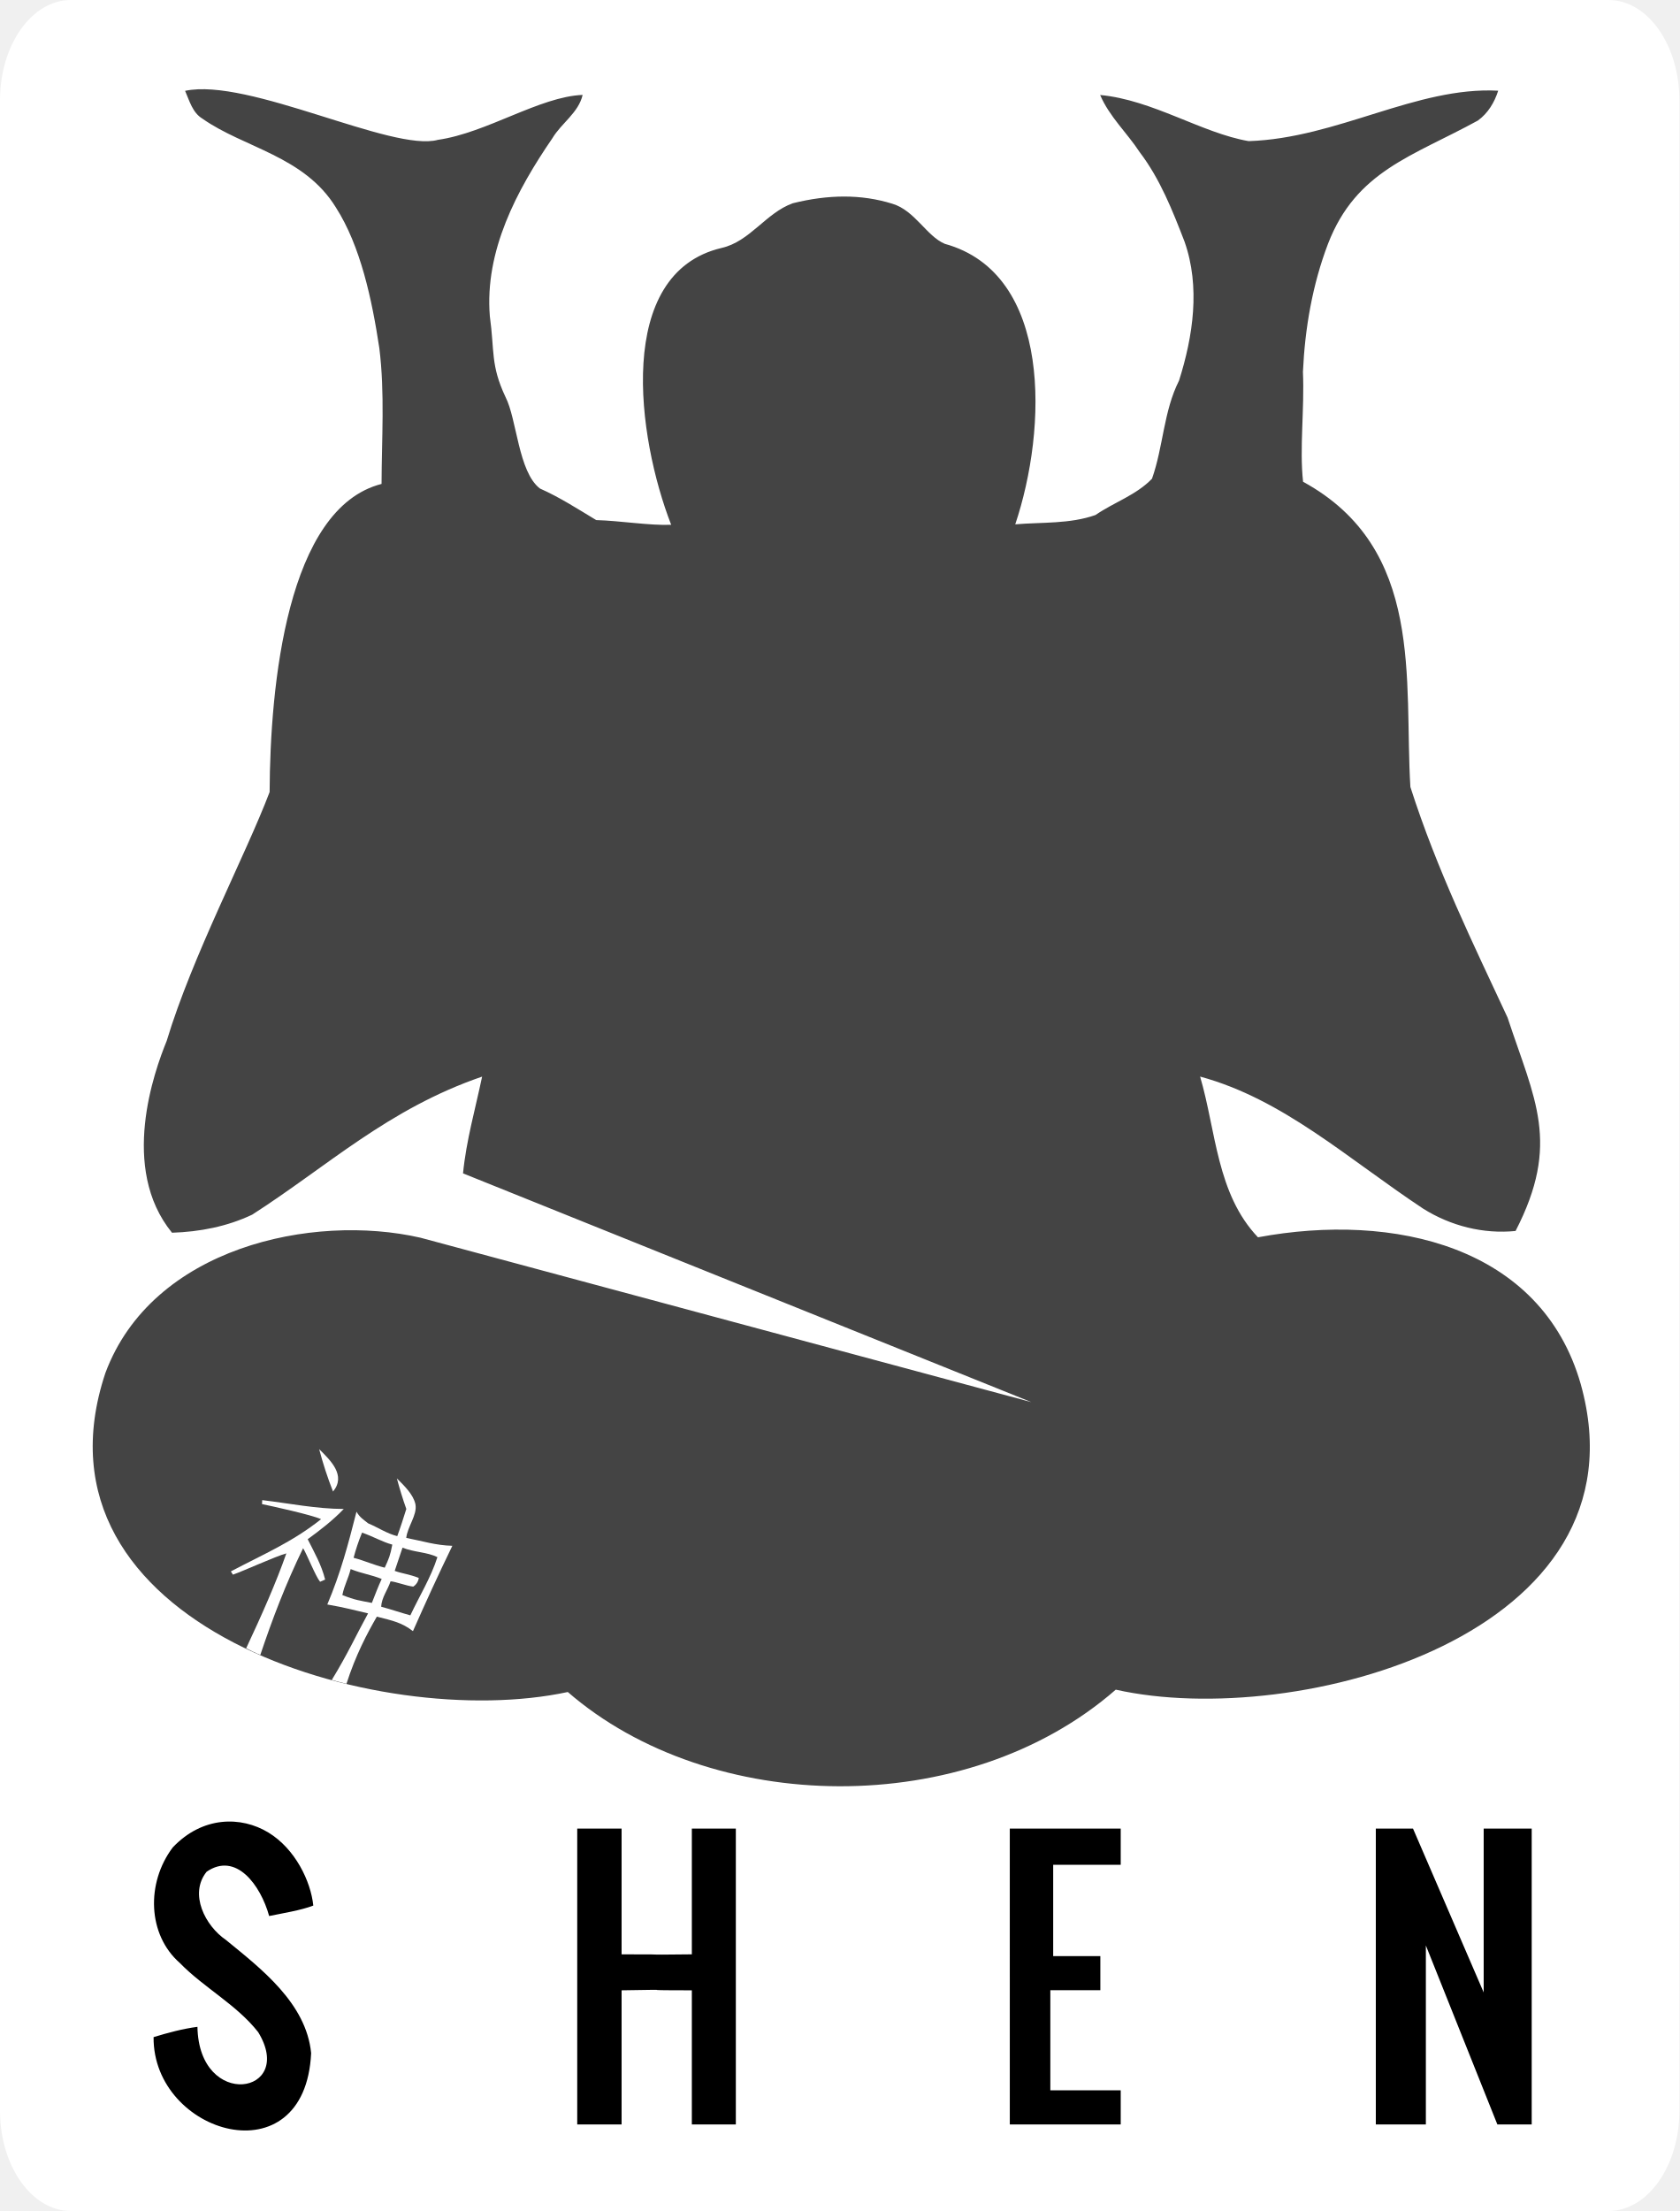
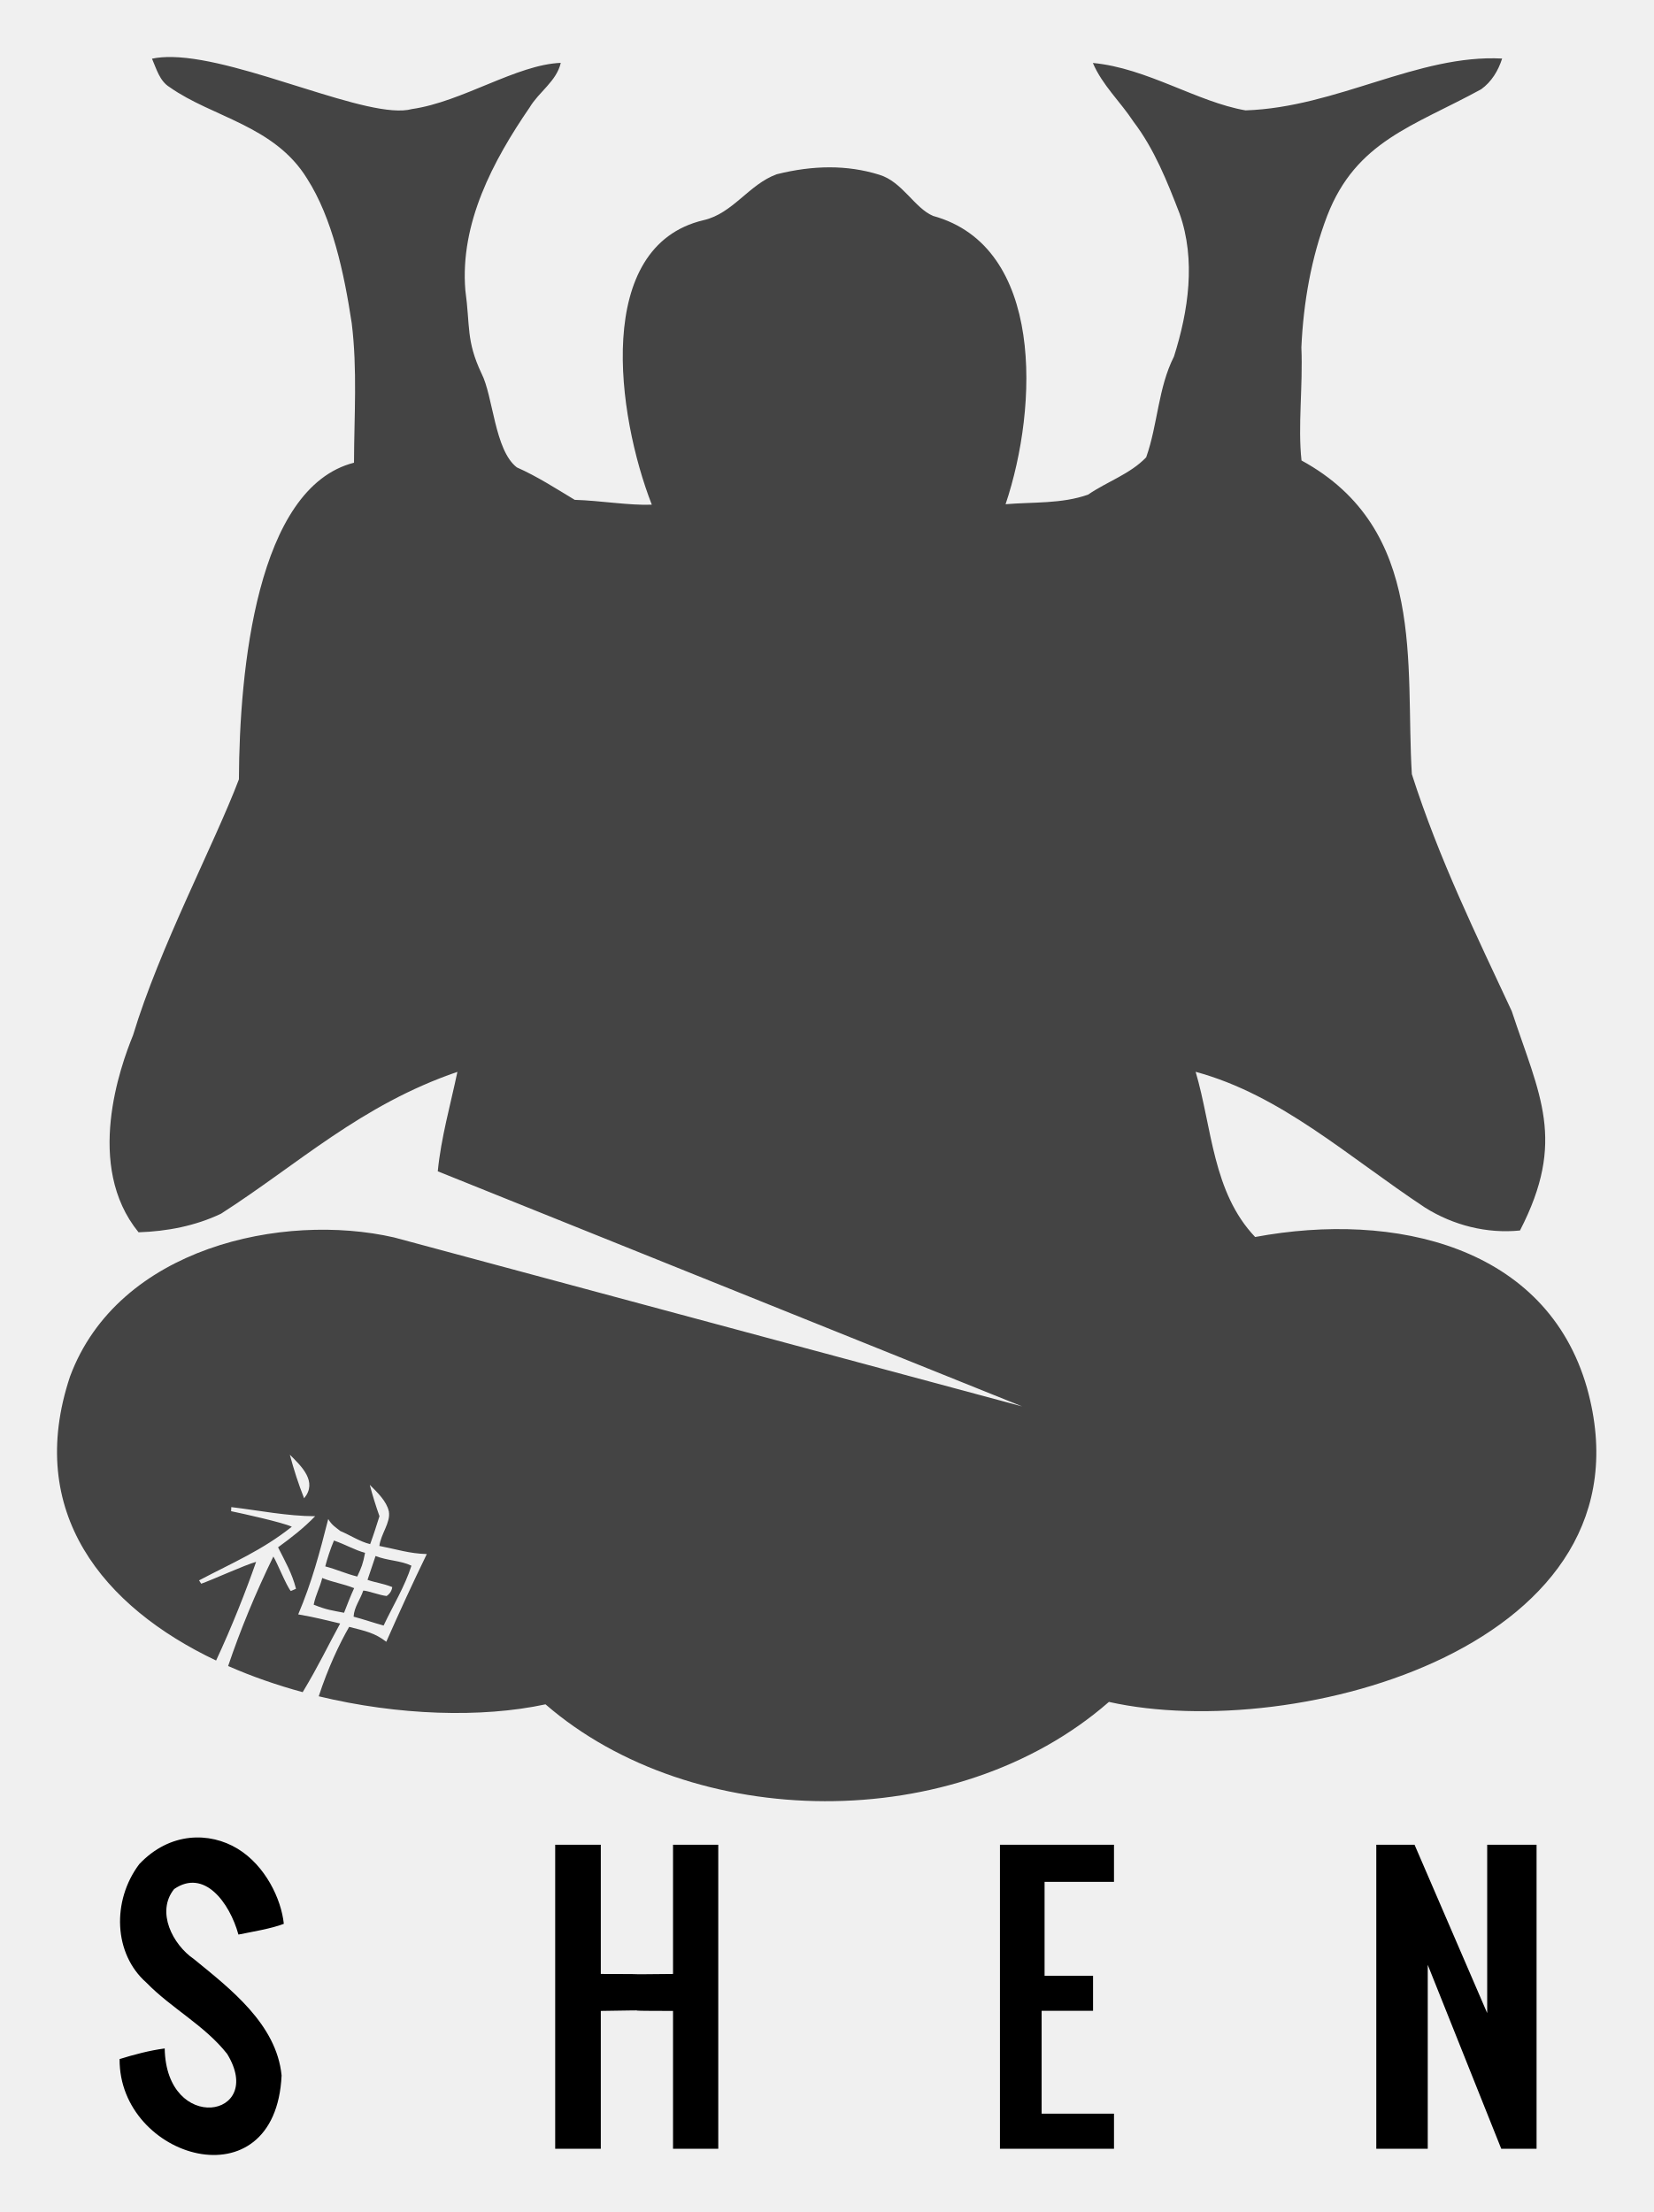
- <svg xmlns="http://www.w3.org/2000/svg" width="363.39pt" height="478.316pt" viewBox="0 0 363.39 478.316" version="1.1" id="svg4147">
+ <svg xmlns="http://www.w3.org/2000/svg" width="347.945pt" height="465.601pt" viewBox="0 0 347.945 465.601" version="1.1" id="svg4147">
  <defs id="defs4221">
    </defs>
-   <rect style="fill:#ffffff;fill-opacity:1;stroke:none;stroke-width:0.16;stroke-linecap:round;stroke-linejoin:miter;stroke-miterlimit:4;stroke-dasharray:none;stroke-opacity:1" id="rect4799" width="363.39" height="478.316" x="0" y="0" rx="15.348" ry="21.696" />
-   <path style="opacity:1;fill:#000000" id="path4160" d="m 37.371,399.672 c 6.463,-6.826 14.826,-6.795 20.683,-3.245 5.857,3.549 9.208,10.616 9.737,15.813 -2.59,1.02 -6.84,1.702 -9.55,2.262 -1.871,-6.751 -7.202,-13.941 -13.53,-9.58 -3.87,4.79 -0.3,11.71 4.17,14.75 7.61,6.22 17.383,13.687 18.443,24.487 -0.642,13.683 -9.21,18.067 -17.595,16.406 -8.385,-1.661 -16.588,-9.367 -16.497,-19.863 3.11,-0.95 6.26,-1.8 9.49,-2.23 0.326,18.106 21.369,14.644 13.15,1.16 -4.71,-6 -11.72,-9.58 -17,-15.01 -6.9,-6.06 -7.322,-17.202 -1.5,-24.95 z" />
-   <path style="opacity:1;fill:#000000" id="path4162" d="m 124.901,395.592 9.6,0 0,27.2 c 14.484,0 0.82,0.14 15.2,0 l 0,-27.2 9.52,0 0,64 -9.52,0 0,-29.02 c -15.2,0 0,-0.24 -15.2,0 l 0,29.02 c -9.6,0 0,0 -9.6,0 z" />
-   <path style="opacity:1;fill:#000000" id="path4164" d="m 218.501,395.592 c 24.42,0 0,0 24,0 0,7.82 0,0 0,7.82 l -14.61,0 0,19.76 10.201,0 0,7.38 -10.82,0 0,21.65 15.23,0 0,7.39 -24,0 z" />
-   <path style="opacity:1;fill:#000000" id="path4166" d="m 297.701,395.592 8.05,0 15.29,35.44 0,-35.44 10.39,0 0,64 -7.43,0 -15.47,-38.72 0,38.72 -10.83,0 z" />
-   <path style="opacity:1;fill:#444444;fill-opacity:1" id="path4150" d="m 40.051,19.652 c 13.692,-2.922 44.866,13.318 54.71,10.6 10.587,-1.518 21.993,-9.351 31.31,-9.72 -0.88,3.86 -4.59,6.09 -6.55,9.38 -7.73,11.27 -14.68,24.39 -13.53,38.49 1.04,7.54 0.134,10.559 3.384,17.469 2.49,4.83 2.756,16.191 7.456,19.811 4.27,1.89 8.19,4.43 12.18,6.83 5.269,0.147 11.492,1.208 16.22,1.02 -7.358,-18.885 -12.272,-54.43 10.9,-59.89 6.16,-1.39 9.58,-7.58 15.41,-9.67 7.618,-1.895 14.764,-2.01 21.56,0.107 4.861,1.456 7.408,7.025 11.34,8.672 23.349,6.431 22.166,40.043 15.24,60.68 5.75,-0.49 11.785,-0.044 17.37,-2.02 3.99,-2.75 8.81,-4.3 12.22,-7.85 2.46,-6.95 2.49,-14.58 5.85,-21.22 3.05,-9.63 4.63,-20.32 1.19,-30.07 -2.6,-6.73 -5.3,-13.57 -9.7,-19.35 -2.75,-4.2 -6.56,-7.68 -8.56,-12.37 11.391,1.064 21.952,8.221 32.13,9.98 19.21,-0.628 36.279,-11.846 54,-10.91 -0.81,2.54 -2.21,4.88 -4.4,6.46 -14.217,7.785 -26.316,10.869 -32.42,26.65 -3.37,8.84 -5,18.29 -5.43,27.7 0.35,8.269 -0.771,16.524 0.03,23.79 26.461,14.447 21.808,43.075 23.22,66.03 5.783,18.058 13.63,33.972 21.03,49.89 5.84,17.742 11.542,27.127 1.73,46.16 -6.98,0.706 -14.03,-1.09 -19.97,-4.81 -16.448,-10.892 -30.324,-23.713 -48.29,-28.59 3.47,11.79 3.56,25.35 12.52,34.77 29.41,-5.475 61.329,1.919 69.84,31.76 15.197,54.251 -61.438,74.885 -100.61,66.1 -32.379,28.283 -87.704,27.278 -118.57,0.51 -40.935,8.796 -118.309,-14.211 -100.06,-69.01 10.115,-27.19 44.795,-34.625 68.19,-29.27 44.06,11.857 88.12,23.713 132.18,35.57 l -122.98,-49.49 c 0.69,-7.09 2.67,-13.97 4.13,-20.93 -20.33,6.96 -33.476,19.422 -49.75,29.86 -5.4,2.57 -11.38,3.72 -17.35,3.91 -11.407,-13.968 -3.812,-34.972 -1.16,-41.48 5.603,-18.538 17.069,-40.129 22.28,-53.86 0.1,-22.971 3.724,-61.423 24.22,-66.65 0.03,-9.78 0.73,-19.64 -0.48,-29.37 -1.597,-10.557 -4.077,-22.129 -9.4,-30.44 -6.866,-11.166 -19.911,-12.886 -28.89,-19.22 -2.14,-1.29 -2.8,-3.87 -3.74,-6.01" />
-   <g id="g4198" style="fill:#ffffff;fill-opacity:1">
-     <path d="m 69.059,313.499 c 2.48,2.454 5.886,5.69 3.002,9.175 -1.188,-3.002 -2.179,-6.068 -3.002,-9.175 z" id="path4177" style="opacity:1;fill:#ffffff;fill-opacity:1" />
-     <path id="path4181" transform="scale(0.8,0.8)" d="m 107.346,399.793 c 0.737,2.782 1.586,5.538 2.553,8.258 -0.773,2.452 -1.575,4.982 -2.449,7.348 -2.757,-0.669 -5.263,-2.375 -7.838,-3.441 -1.227,-0.971 -2.292,-1.6 -3.189,-3.166 -2.268,8.923 -4.31,16.625 -7.898,25.092 4.896,0.847 7.151,1.504 11.033,2.402 -3.264,5.935 -5.382,10.738 -9.816,18.002 1.611,0.47 2.485,0.646 3.967,1.051 2.454,-7.703 5.607,-13.649 8.217,-18.168 4.397,1.122 6.717,1.582 9.768,3.916 3.67,-8.287 6.708,-14.934 10.656,-23.074 -4.617,-0.131 -7.87,-1.25 -12.471,-2.137 0.351,-3.087 2.998,-6.18 2.494,-9.025 0.019,-0.075 0.006,-0.028 0.025,-0.105 l -0.045,-0.004 c -0.554,-2.602 -3.014,-4.976 -5.006,-6.947 z m -9.416,14.66 c 3.148,1.091 5.494,2.525 8.178,3.236 -0.555,2.965 -0.925,3.793 -2.051,6.24 -3.083,-0.767 -5.365,-1.871 -8.416,-2.67 0.504,-1.969 1.366,-4.643 2.289,-6.807 z m 10.939,4.072 c 3.246,1.272 6.604,1.163 9.441,2.551 -1.746,5.498 -4.873,10.538 -7.32,15.742 -2.969,-0.816 -4.927,-1.535 -7.896,-2.334 0.147,-2.545 1.744,-4.463 2.543,-6.861 1.24,0.033 4.255,1.218 6.146,1.428 1.422,-0.944 1.477,-2.359 1.477,-2.359 -2.682,-1.038 -4.379,-1.133 -6.5,-1.896 z m -14.025,5.785 c 3.148,1.256 5.303,1.445 8.396,2.666 -0.946,2.023 -1.826,4.376 -2.658,6.48 -3.114,-0.61 -4.552,-0.739 -7.988,-2.127 0.611,-2.887 1.581,-4.312 2.25,-7.02 z" style="opacity:1;fill:#ffffff;fill-opacity:1" />
-     <path d="m 56.739,324.527 c 5.873,0.705 11.693,1.892 17.644,1.918 -2.362,2.454 -5.051,4.542 -7.804,6.538 1.488,2.976 2.955,5.483 3.777,8.733 l -1.098,0.475 c -0.979,-1.183 -2.895,-6.043 -3.671,-7.263 -3.812,7.826 -6.661,15.36 -9.258,23.086 -1.005,-0.378 -2.058,-0.931 -3.063,-1.436 3.367,-7.173 6.531,-14.315 8.693,-20.527 -2.245,0.6 -9.366,3.849 -11.557,4.601 l -0.448,-0.704 c 7.021,-3.706 13.258,-6.311 19.522,-11.296 -2.049,-0.94 -10.57,-2.805 -12.779,-3.265 l 0.042,-0.859 z" id="path4183" style="opacity:1;fill:#ffffff;fill-opacity:1" />
-   </g>
+   <path style="opacity:1;fill:#000000" id="path4160" d="m 29.309,392.374 c 6.463,-6.826 14.826,-6.795 20.683,-3.245 5.857,3.549 9.208,10.616 9.737,15.813 -2.59,1.02 -6.84,1.702 -9.55,2.262 -1.871,-6.751 -7.202,-13.941 -13.53,-9.58 -3.87,4.79 -0.3,11.71 4.17,14.75 7.61,6.22 17.383,13.687 18.443,24.487 -0.642,13.683 -9.21,18.067 -17.595,16.406 -8.385,-1.661 -16.588,-9.367 -16.497,-19.863 3.11,-0.95 6.26,-1.8 9.49,-2.23 0.326,18.106 21.369,14.644 13.15,1.16 -4.71,-6 -11.72,-9.58 -17,-15.01 -6.9,-6.06 -7.322,-17.202 -1.5,-24.95 z" />
+   <path style="opacity:1;fill:#000000" id="path4162" d="m 116.839,388.294 9.6,0 0,27.2 c 14.484,0 0.82,0.14 15.2,0 l 0,-27.2 9.52,0 0,64 -9.52,0 0,-29.02 c -15.2,0 0,-0.24 -15.2,0 l 0,29.02 c -9.6,0 0,0 -9.6,0 z" />
+   <path style="opacity:1;fill:#000000" id="path4164" d="m 210.439,388.294 c 24.42,0 0,0 24,0 0,7.82 0,0 0,7.82 l -14.61,0 0,19.76 10.201,0 0,7.38 -10.82,0 0,21.65 15.23,0 0,7.39 -24,0 z" />
+   <path style="opacity:1;fill:#000000" id="path4166" d="m 289.639,388.294 8.05,0 15.29,35.44 0,-35.44 10.39,0 0,64 -7.43,0 -15.47,-38.72 0,38.72 -10.83,0 z" />
+   <path style="opacity:1;fill:#444444;fill-opacity:1" d="m 36.269,12.005 c -1.559,-0.031 -2.996,0.074 -4.28,0.348 0.94,2.14 1.599,4.721 3.739,6.011 8.979,6.334 22.024,8.052 28.891,19.219 5.323,8.311 7.803,19.884 9.4,30.441 1.21,9.73 0.51,19.59 0.48,29.37 -20.496,5.227 -24.12,43.679 -24.22,66.65 -5.211,13.731 -16.677,35.321 -22.28,53.859 -2.652,6.508 -10.246,27.511 1.161,41.48 5.97,-0.19 11.95,-1.339 17.35,-3.909 16.274,-10.438 29.42,-22.899 49.75,-29.859 -1.46,6.96 -3.441,13.84 -4.131,20.93 L 215.11,296.033 82.928,260.465 c -23.395,-5.355 -58.074,2.079 -68.189,29.269 -9.516,28.577 6.975,48.504 30.739,59.788 3.304,-7.076 6.291,-14.654 8.419,-20.769 -2.245,0.6 -9.365,3.85 -11.556,4.602 l -0.448,-0.705 c 7.021,-3.706 13.258,-6.31 19.522,-11.295 -2.049,-0.94 -10.571,-2.806 -12.78,-3.266 l 0.042,-0.859 c 5.873,0.705 11.693,1.893 17.644,1.919 -2.362,2.454 -5.049,4.542 -7.803,6.539 1.488,2.976 2.954,5.483 3.777,8.733 l -1.098,0.473 c -0.979,-1.183 -2.894,-6.042 -3.67,-7.263 -3.767,7.734 -6.935,15.412 -9.516,23.048 5.003,2.202 10.286,4.035 15.688,5.502 3.346,-5.545 5.357,-9.852 7.886,-14.45 -3.106,-0.719 -4.909,-1.244 -8.827,-1.922 2.871,-6.773 4.505,-12.935 6.319,-20.073 0.718,1.253 1.57,1.756 2.552,2.533 2.06,0.853 4.065,2.218 6.27,2.753 0.699,-1.892 1.341,-3.916 1.959,-5.878 -0.773,-2.176 -1.453,-4.38 -2.042,-6.606 1.593,1.577 3.561,3.476 4.005,5.558 l 0.036,0.003 c -0.016,0.062 -0.006,0.024 -0.02,0.084 0.403,2.276 -1.714,4.751 -1.995,7.22 3.68,0.71 6.283,1.605 9.977,1.709 -3.158,6.512 -5.589,11.83 -8.525,18.459 -2.441,-1.867 -4.297,-2.236 -7.814,-3.133 -2.03,3.514 -4.465,8.666 -6.403,14.611 16.712,4.033 34.205,4.601 47.725,1.695 30.866,26.768 86.192,27.772 118.57,-0.511 39.172,8.785 115.807,-11.849 100.609,-66.1 -8.511,-29.841 -40.429,-37.234 -69.839,-31.759 -8.96,-9.42 -9.05,-22.98 -12.52,-34.77 17.966,4.877 31.843,17.698 48.291,28.591 5.94,3.72 12.989,5.516 19.969,4.809 9.812,-19.033 4.11,-28.417 -1.73,-46.159 -7.4,-15.918 -15.247,-31.833 -21.03,-49.891 -1.412,-22.955 3.24,-51.583 -23.22,-66.03 -0.801,-7.266 0.32,-15.522 -0.03,-23.791 0.43,-9.41 2.06,-18.86 5.43,-27.7 6.104,-15.781 18.203,-18.865 32.42,-26.65 2.19,-1.58 3.59,-3.919 4.4,-6.459 -17.721,-0.936 -34.79,10.282 -54,10.909 -10.178,-1.759 -20.739,-8.915 -32.13,-9.98 2,4.69 5.809,8.17 8.559,12.37 4.4,5.78 7.1,12.62 9.7,19.35 3.44,9.75 1.861,20.44 -1.189,30.07 -3.36,6.64 -3.39,14.27 -5.85,21.22 -3.41,3.55 -8.23,5.1 -12.22,7.85 -5.585,1.976 -11.62,1.529 -17.37,2.019 6.926,-20.637 8.108,-54.249 -15.241,-60.68 -3.932,-1.647 -6.478,-7.216 -11.339,-8.672 -6.796,-2.117 -13.943,-2.003 -21.561,-0.108 -5.83,2.09 -9.249,8.28 -15.409,9.67 -23.172,5.46 -18.258,41.004 -10.9,59.889 -4.728,0.188 -10.951,-0.872 -16.22,-1.019 -3.99,-2.4 -7.91,-4.941 -12.18,-6.831 -4.7,-3.62 -4.966,-14.979 -7.456,-19.809 -3.25,-6.91 -2.344,-9.93 -3.384,-17.47 -1.15,-14.1 5.801,-27.219 13.531,-38.489 1.96,-3.29 5.67,-5.521 6.55,-9.381 -9.317,0.369 -20.724,8.202 -31.311,9.72 -8.921,2.463 -35.36,-10.644 -50.43,-10.949 z m 24.728,294.197 c 2.48,2.453 5.886,5.689 3.002,9.173 -1.188,-3.002 -2.179,-6.067 -3.002,-9.173 z m 9.284,18.062 c -0.739,1.731 -1.428,3.87 -1.831,5.445 2.44,0.639 4.266,1.523 6.733,2.136 0.9,-1.958 1.197,-2.62 1.641,-4.992 -2.147,-0.569 -4.023,-1.716 -6.542,-2.589 z m 8.752,3.258 -1.687,5.016 c 1.697,0.611 3.055,0.686 5.2,1.517 0,0 -0.044,1.132 -1.181,1.887 -1.513,-0.168 -3.925,-1.116 -4.917,-1.142 -0.639,1.918 -1.917,3.453 -2.034,5.489 2.375,0.639 3.942,1.215 6.317,1.867 1.958,-4.163 4.46,-8.196 5.856,-12.594 -2.27,-1.11 -4.956,-1.023 -7.553,-2.041 z m -11.22,4.628 c -0.535,2.166 -1.312,3.306 -1.8,5.616 2.749,1.11 3.9,1.214 6.391,1.702 0.666,-1.684 1.37,-3.566 2.127,-5.184 -2.475,-0.977 -4.198,-1.128 -6.717,-2.133 z" id="path4150" />
</svg>
